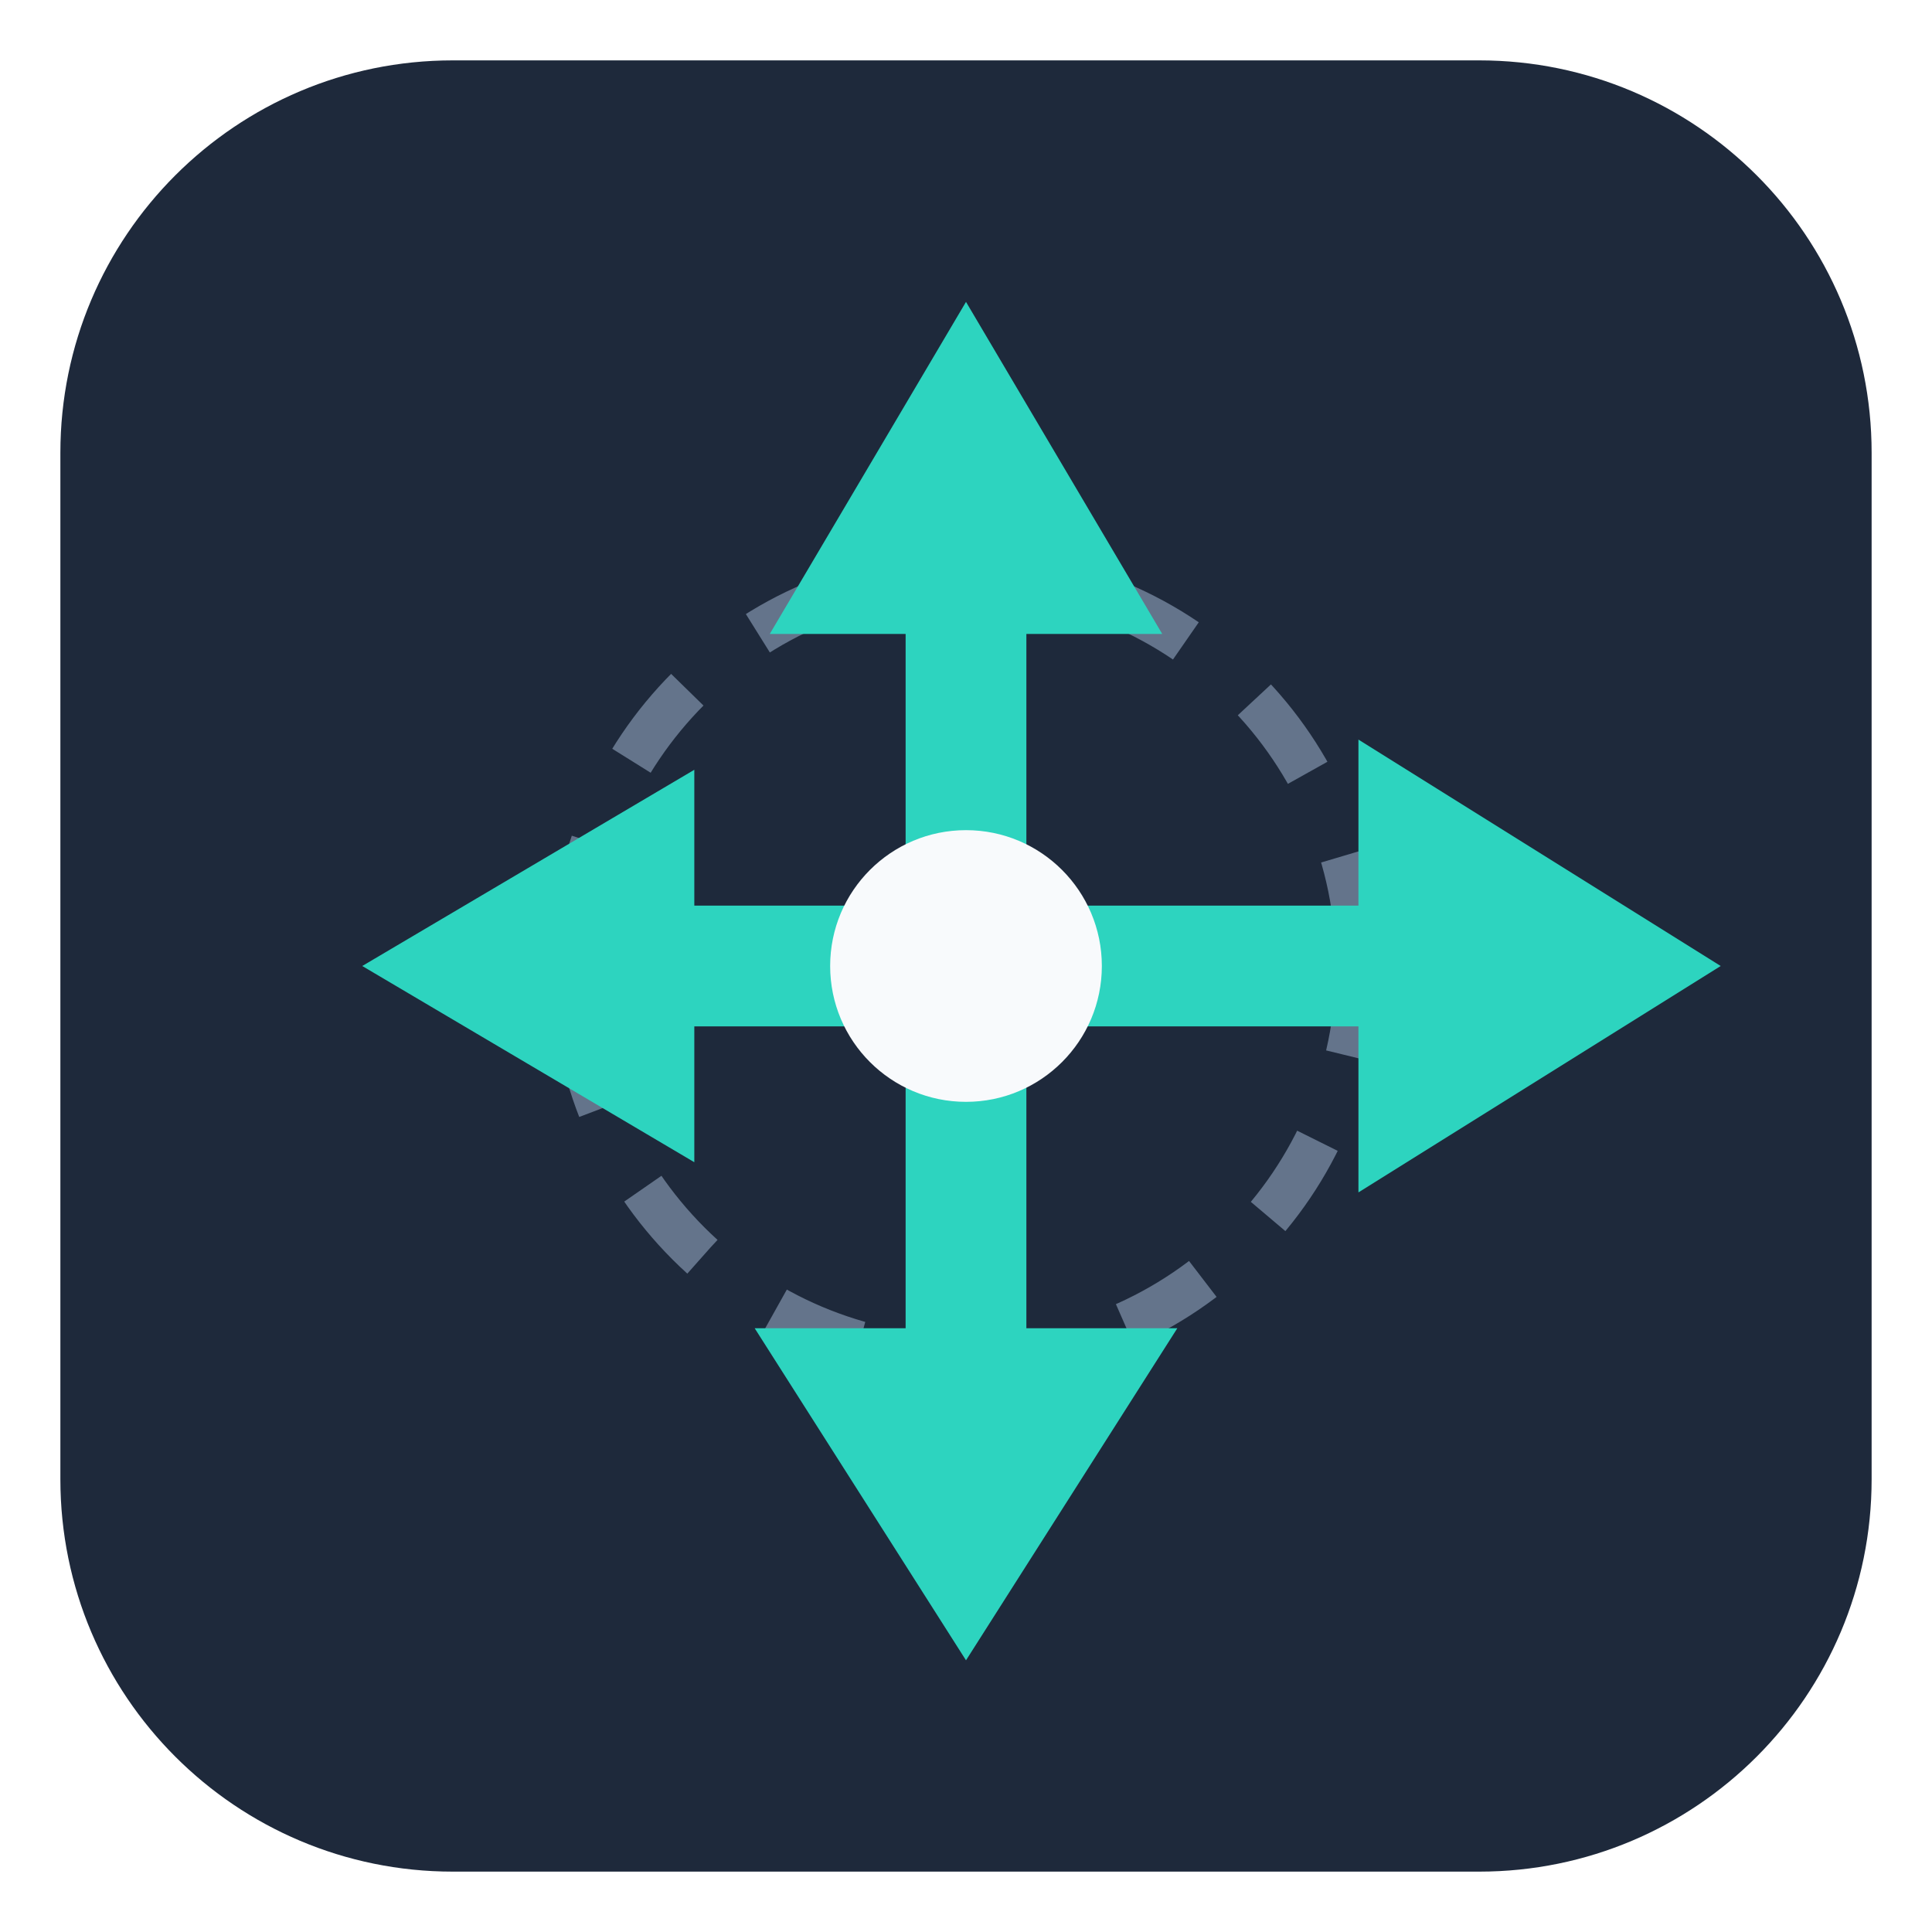
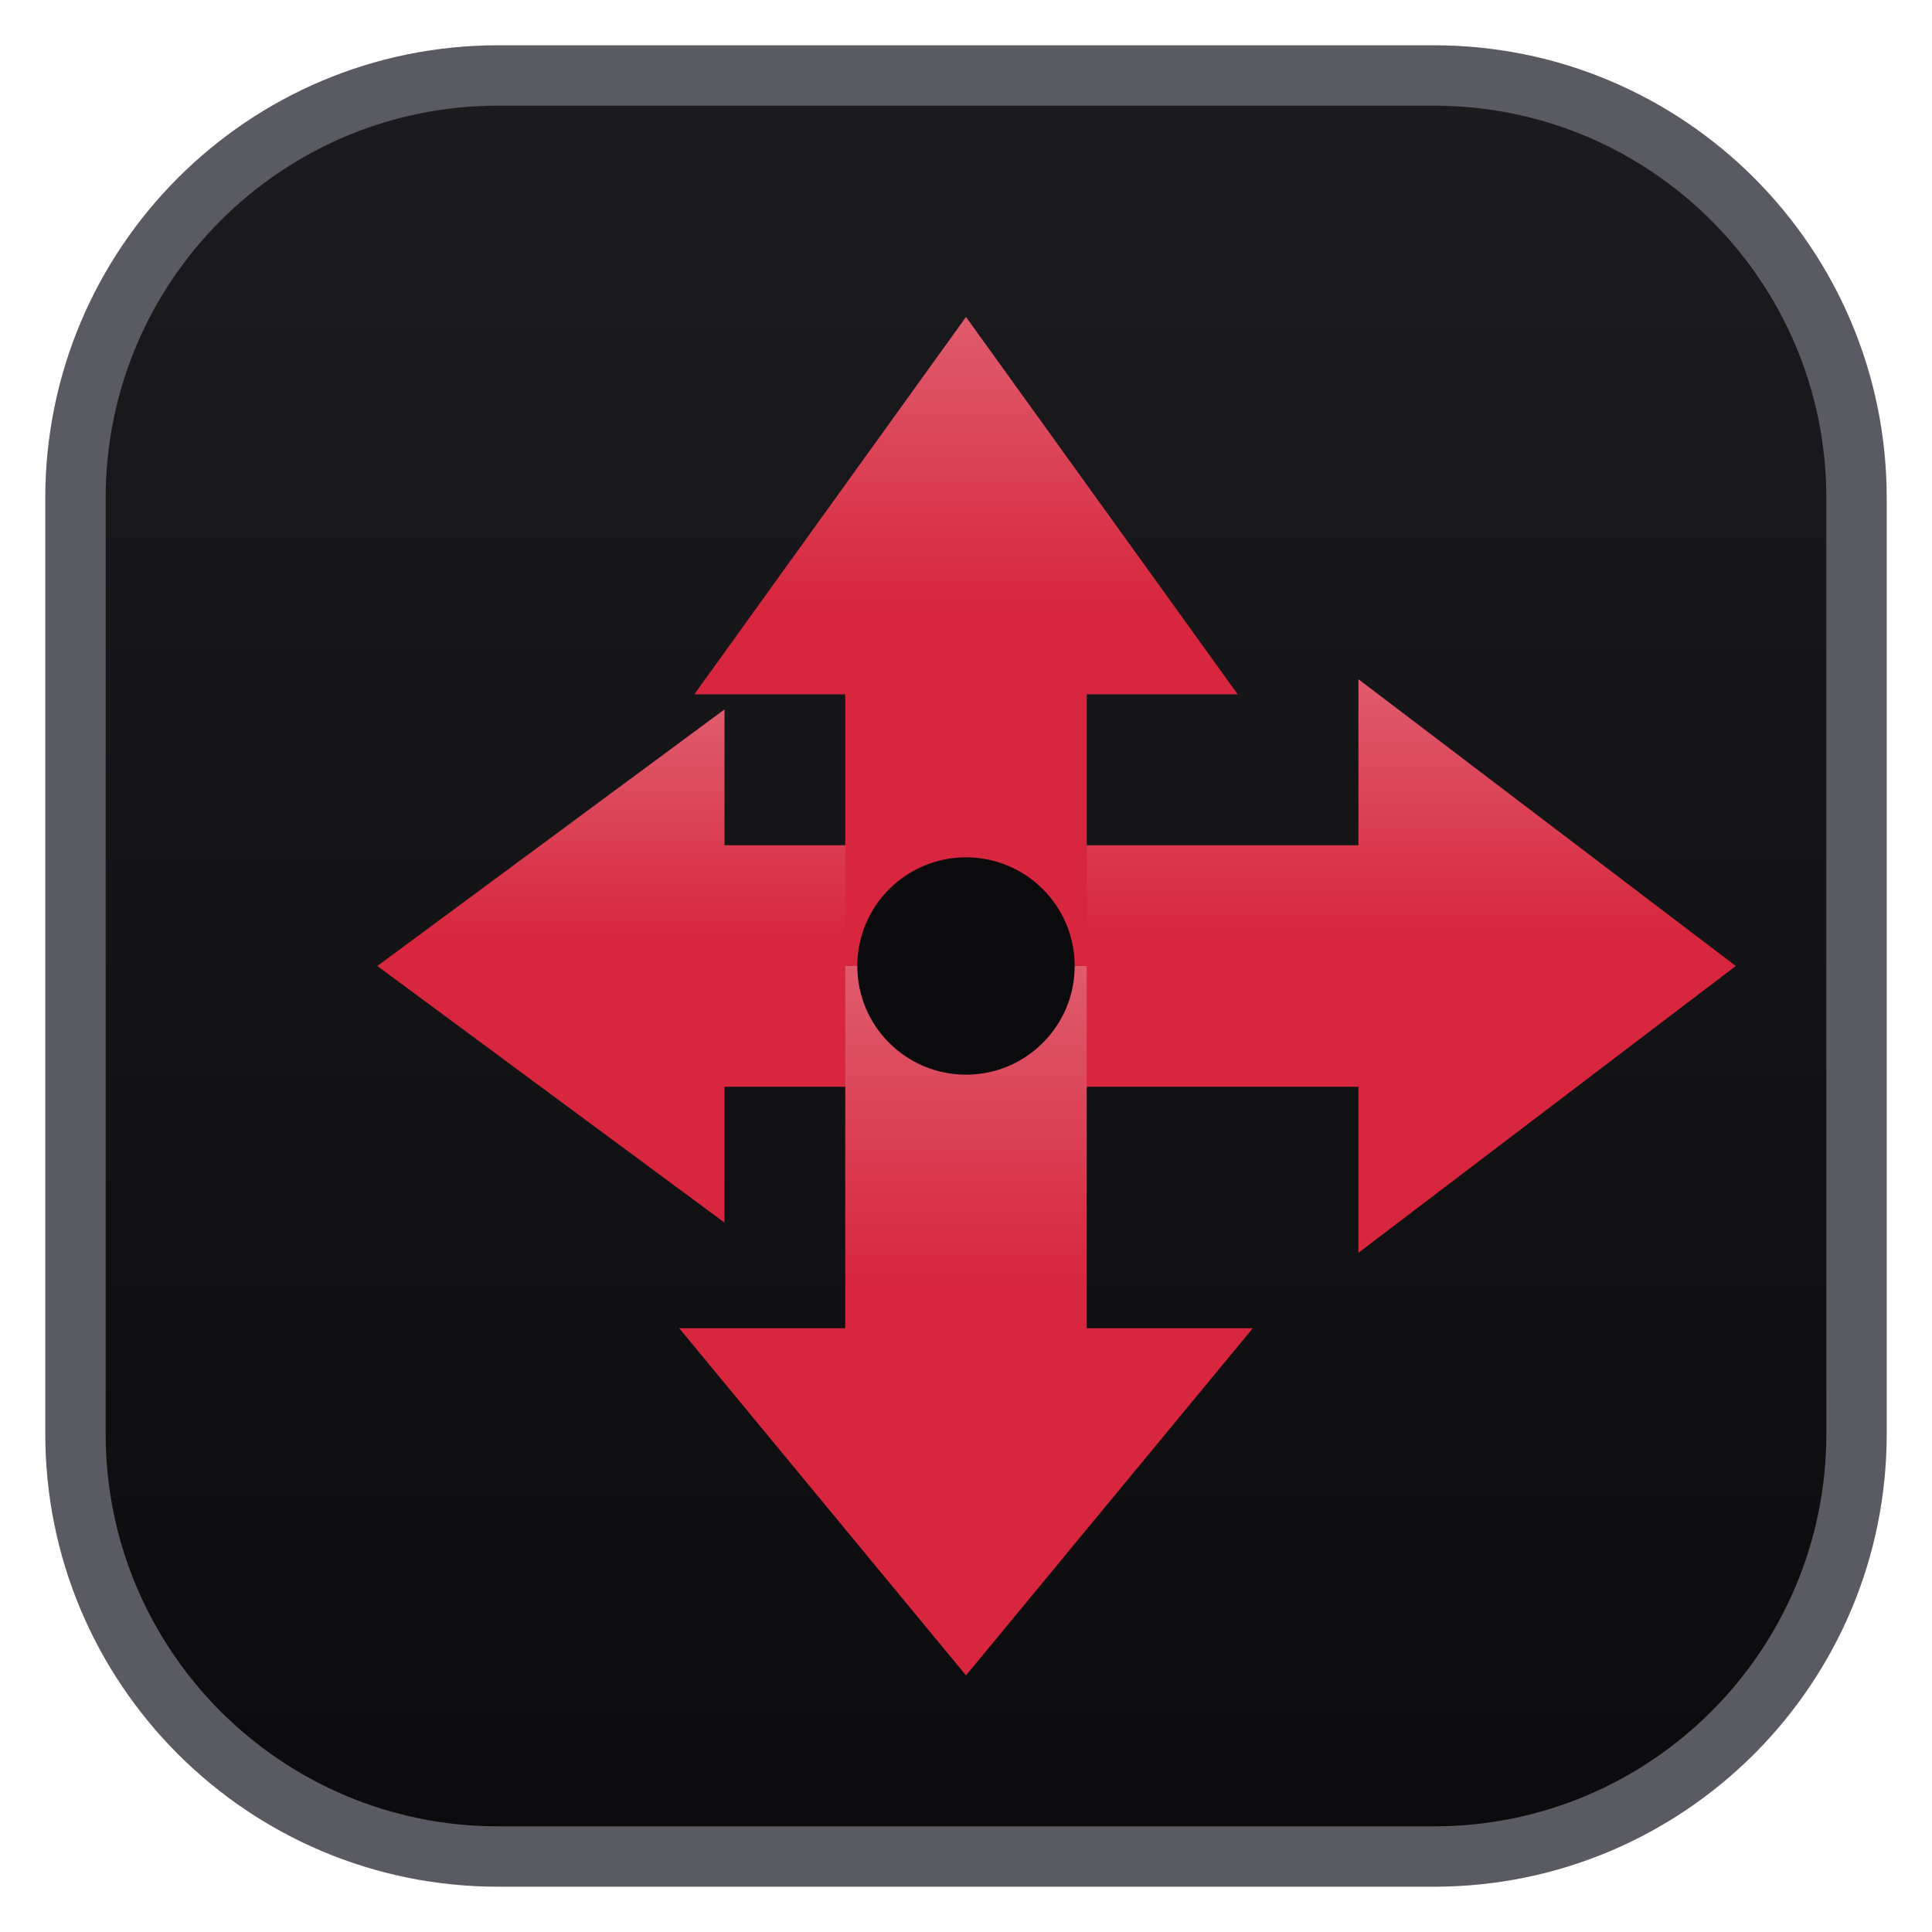
<svg xmlns="http://www.w3.org/2000/svg" width="64" height="64" viewBox="0 0 64 64">
-   <rect x="2" y="2" width="60" height="60" rx="13" fill="#1e293b" />
-   <circle cx="32" cy="32" r="13" fill="none" stroke="#64748b" stroke-width="1.5" stroke-dasharray="3 3" />
-   <g stroke="#2dd4bf" stroke-width="4" stroke-linecap="round">
-     <line x1="32" y1="32" x2="46" y2="32" />
-     <line x1="32" y1="32" x2="22" y2="32" />
-     <line x1="32" y1="32" x2="32" y2="45" />
-     <line x1="32" y1="32" x2="32" y2="21" />
-   </g>
-   <g fill="#2dd4bf">
-     <polygon points="57,32 45,24.5 45,39.5" />
-     <polygon points="12,32 23,25.5 23,38.5" />
-     <polygon points="32,55 25,44 39,44" />
-     <polygon points="32,10 25.5,21 38.5,21" />
-   </g>
-   <circle cx="32" cy="32" r="4.5" fill="#f8fafc" />
+   <defs>
+     <linearGradient id="tile" x1="0" y1="0" x2="0" y2="1">
+       <stop offset="0" stop-color="#1c1c20" />
+       <stop offset="1" stop-color="#0b0b0d" />
+     </linearGradient>
+     <linearGradient id="red" x1="0" y1="0" x2="0" y2="1">
+       <stop offset="0" stop-color="#df5c6d" />
+       <stop offset="0.45" stop-color="#d7263d" />
+       <stop offset="1" stop-color="#d7263d" />
+     </linearGradient>
+   </defs>
+   <rect x="2.5" y="2.5" width="59" height="59" rx="14" fill="url(#tile)" stroke="#5a5a63" stroke-width="2" />
+   <path fill="url(#red)" d="M32 28 H45 V22.5 L57.5 32 L45 41.5 V36 H32 Z" />
+   <path fill="url(#red)" d="M32 28 H24 V23.5 L12.5 32 L24 40.5 V36 H32 Z" />
+   <path fill="url(#red)" d="M28 32 V44 H22.5 L32 55.5 L41.5 44 H36 V32 Z" />
+   <path fill="url(#red)" d="M28 32 V23 H23 L32 10.5 L41 23 H36 V32 Z" />
+   <circle cx="32" cy="32" r="3.6" fill="#0b0b0d" />
</svg>
